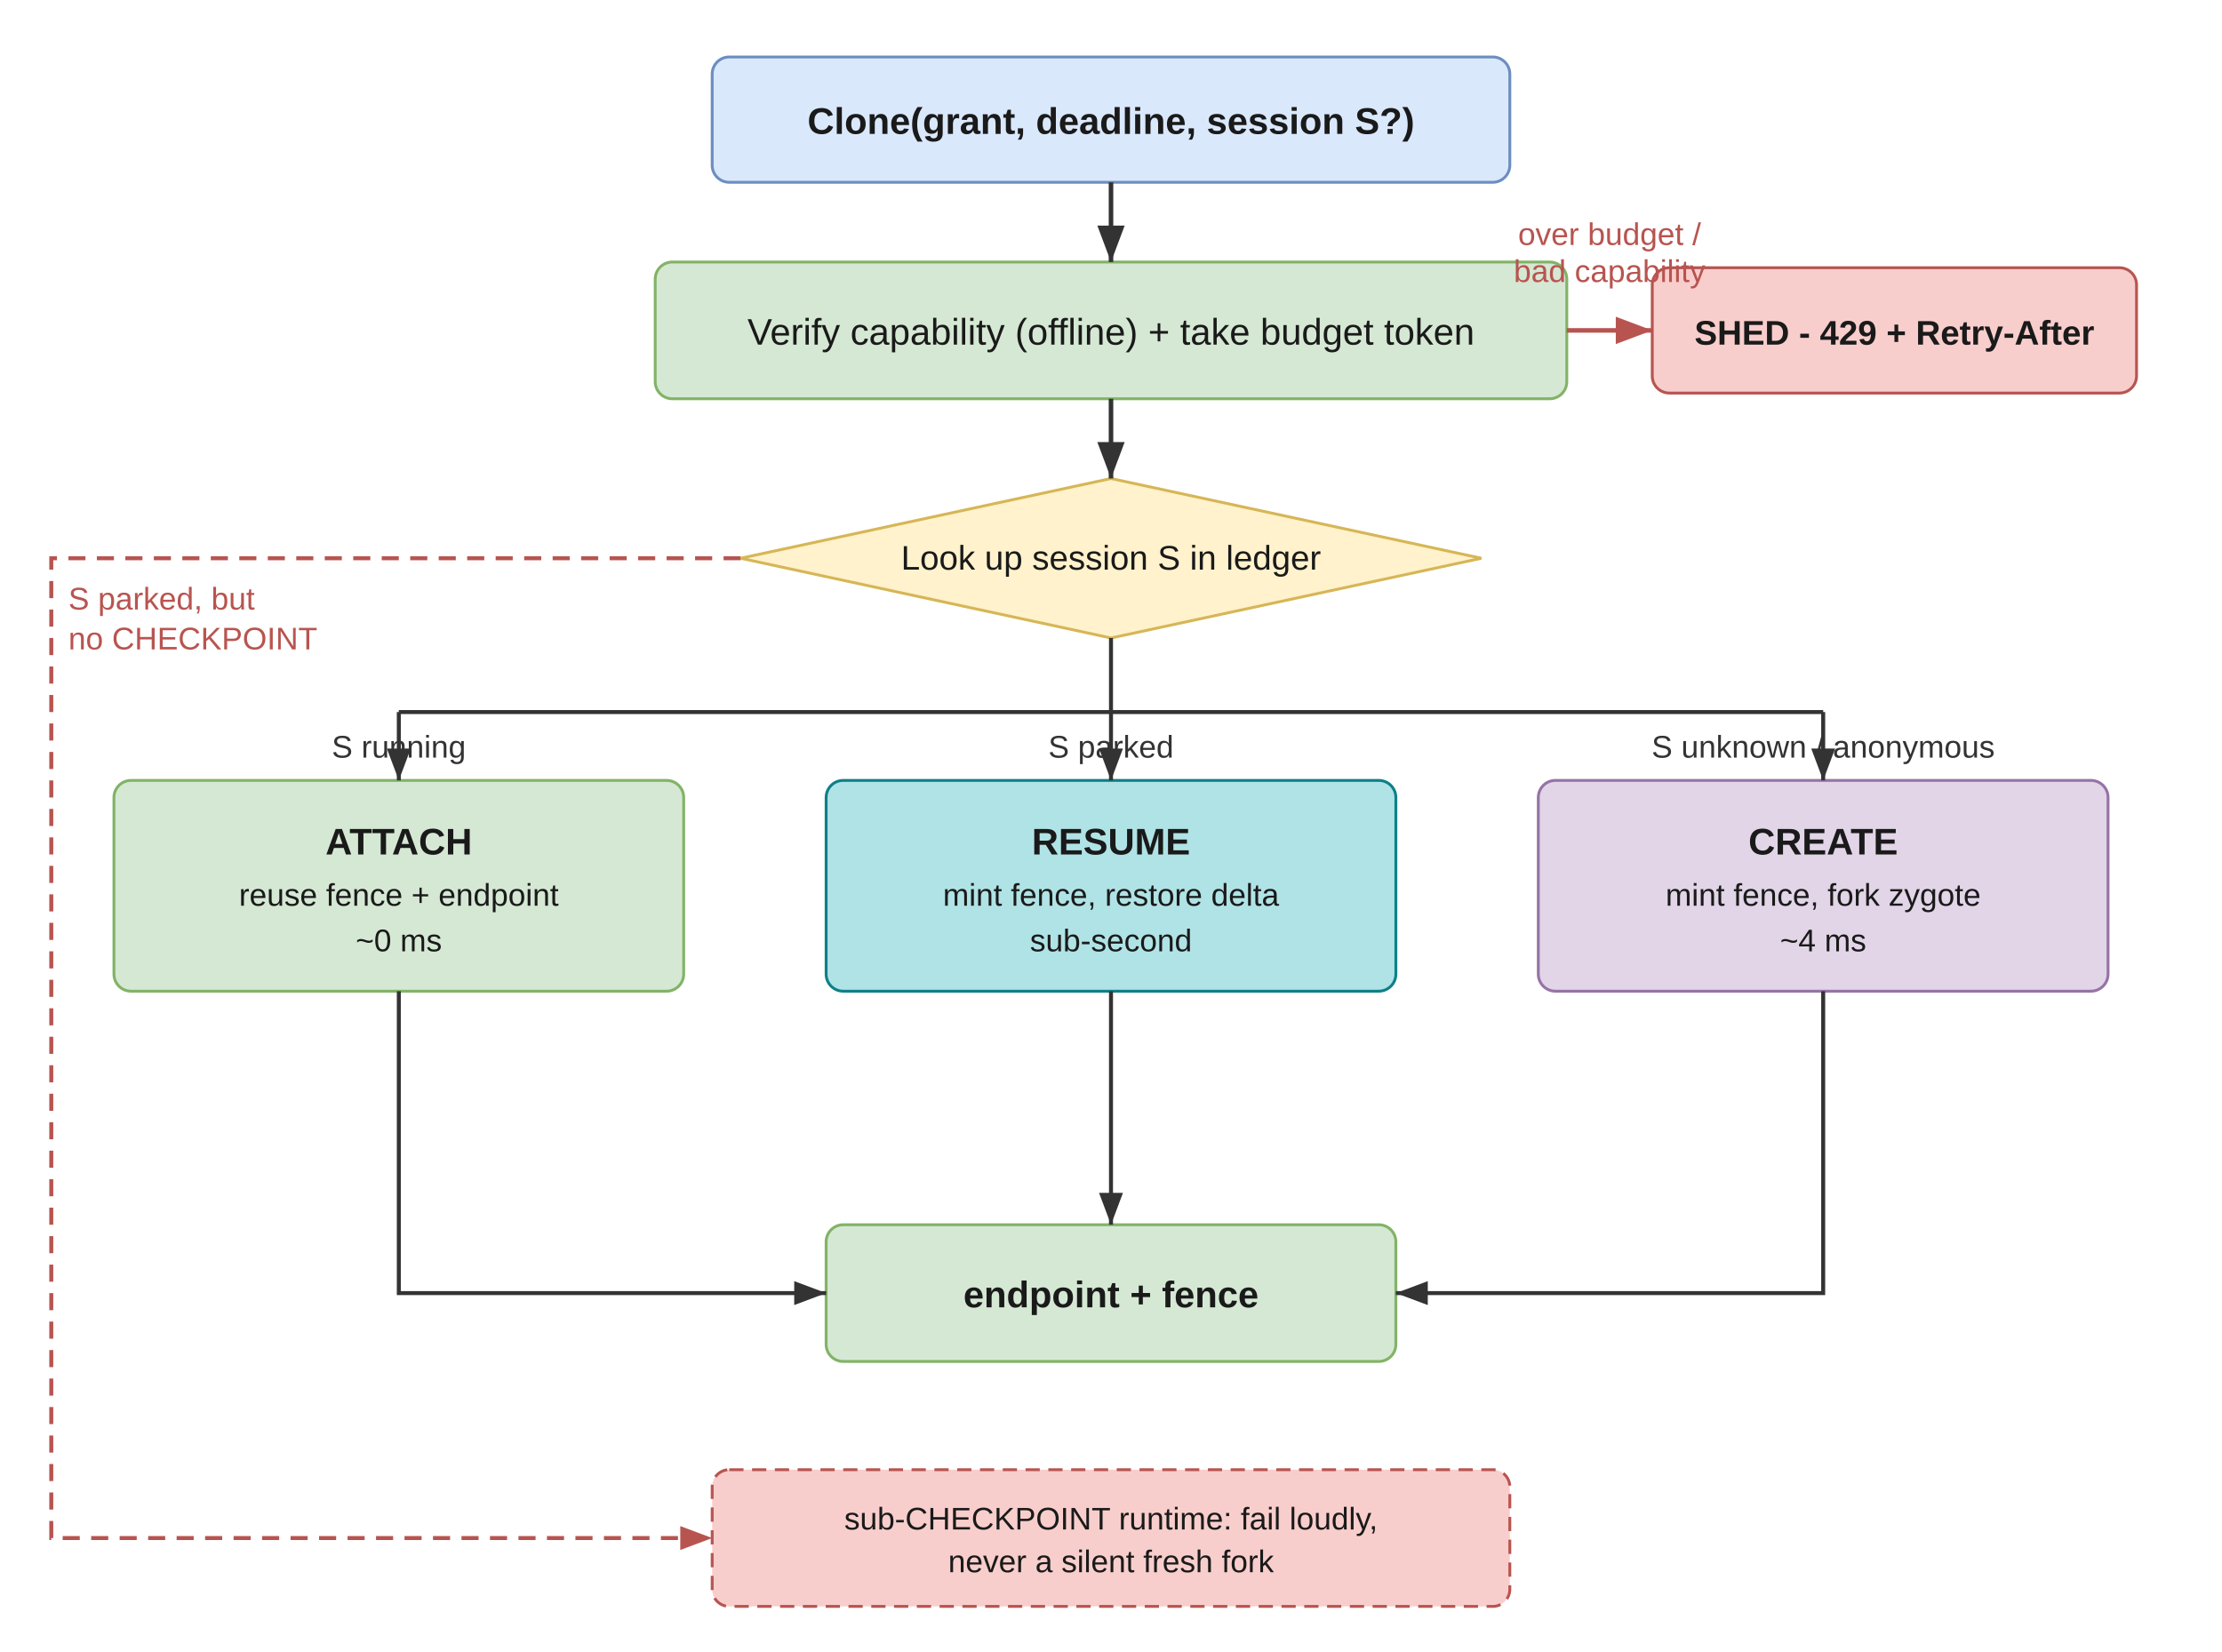
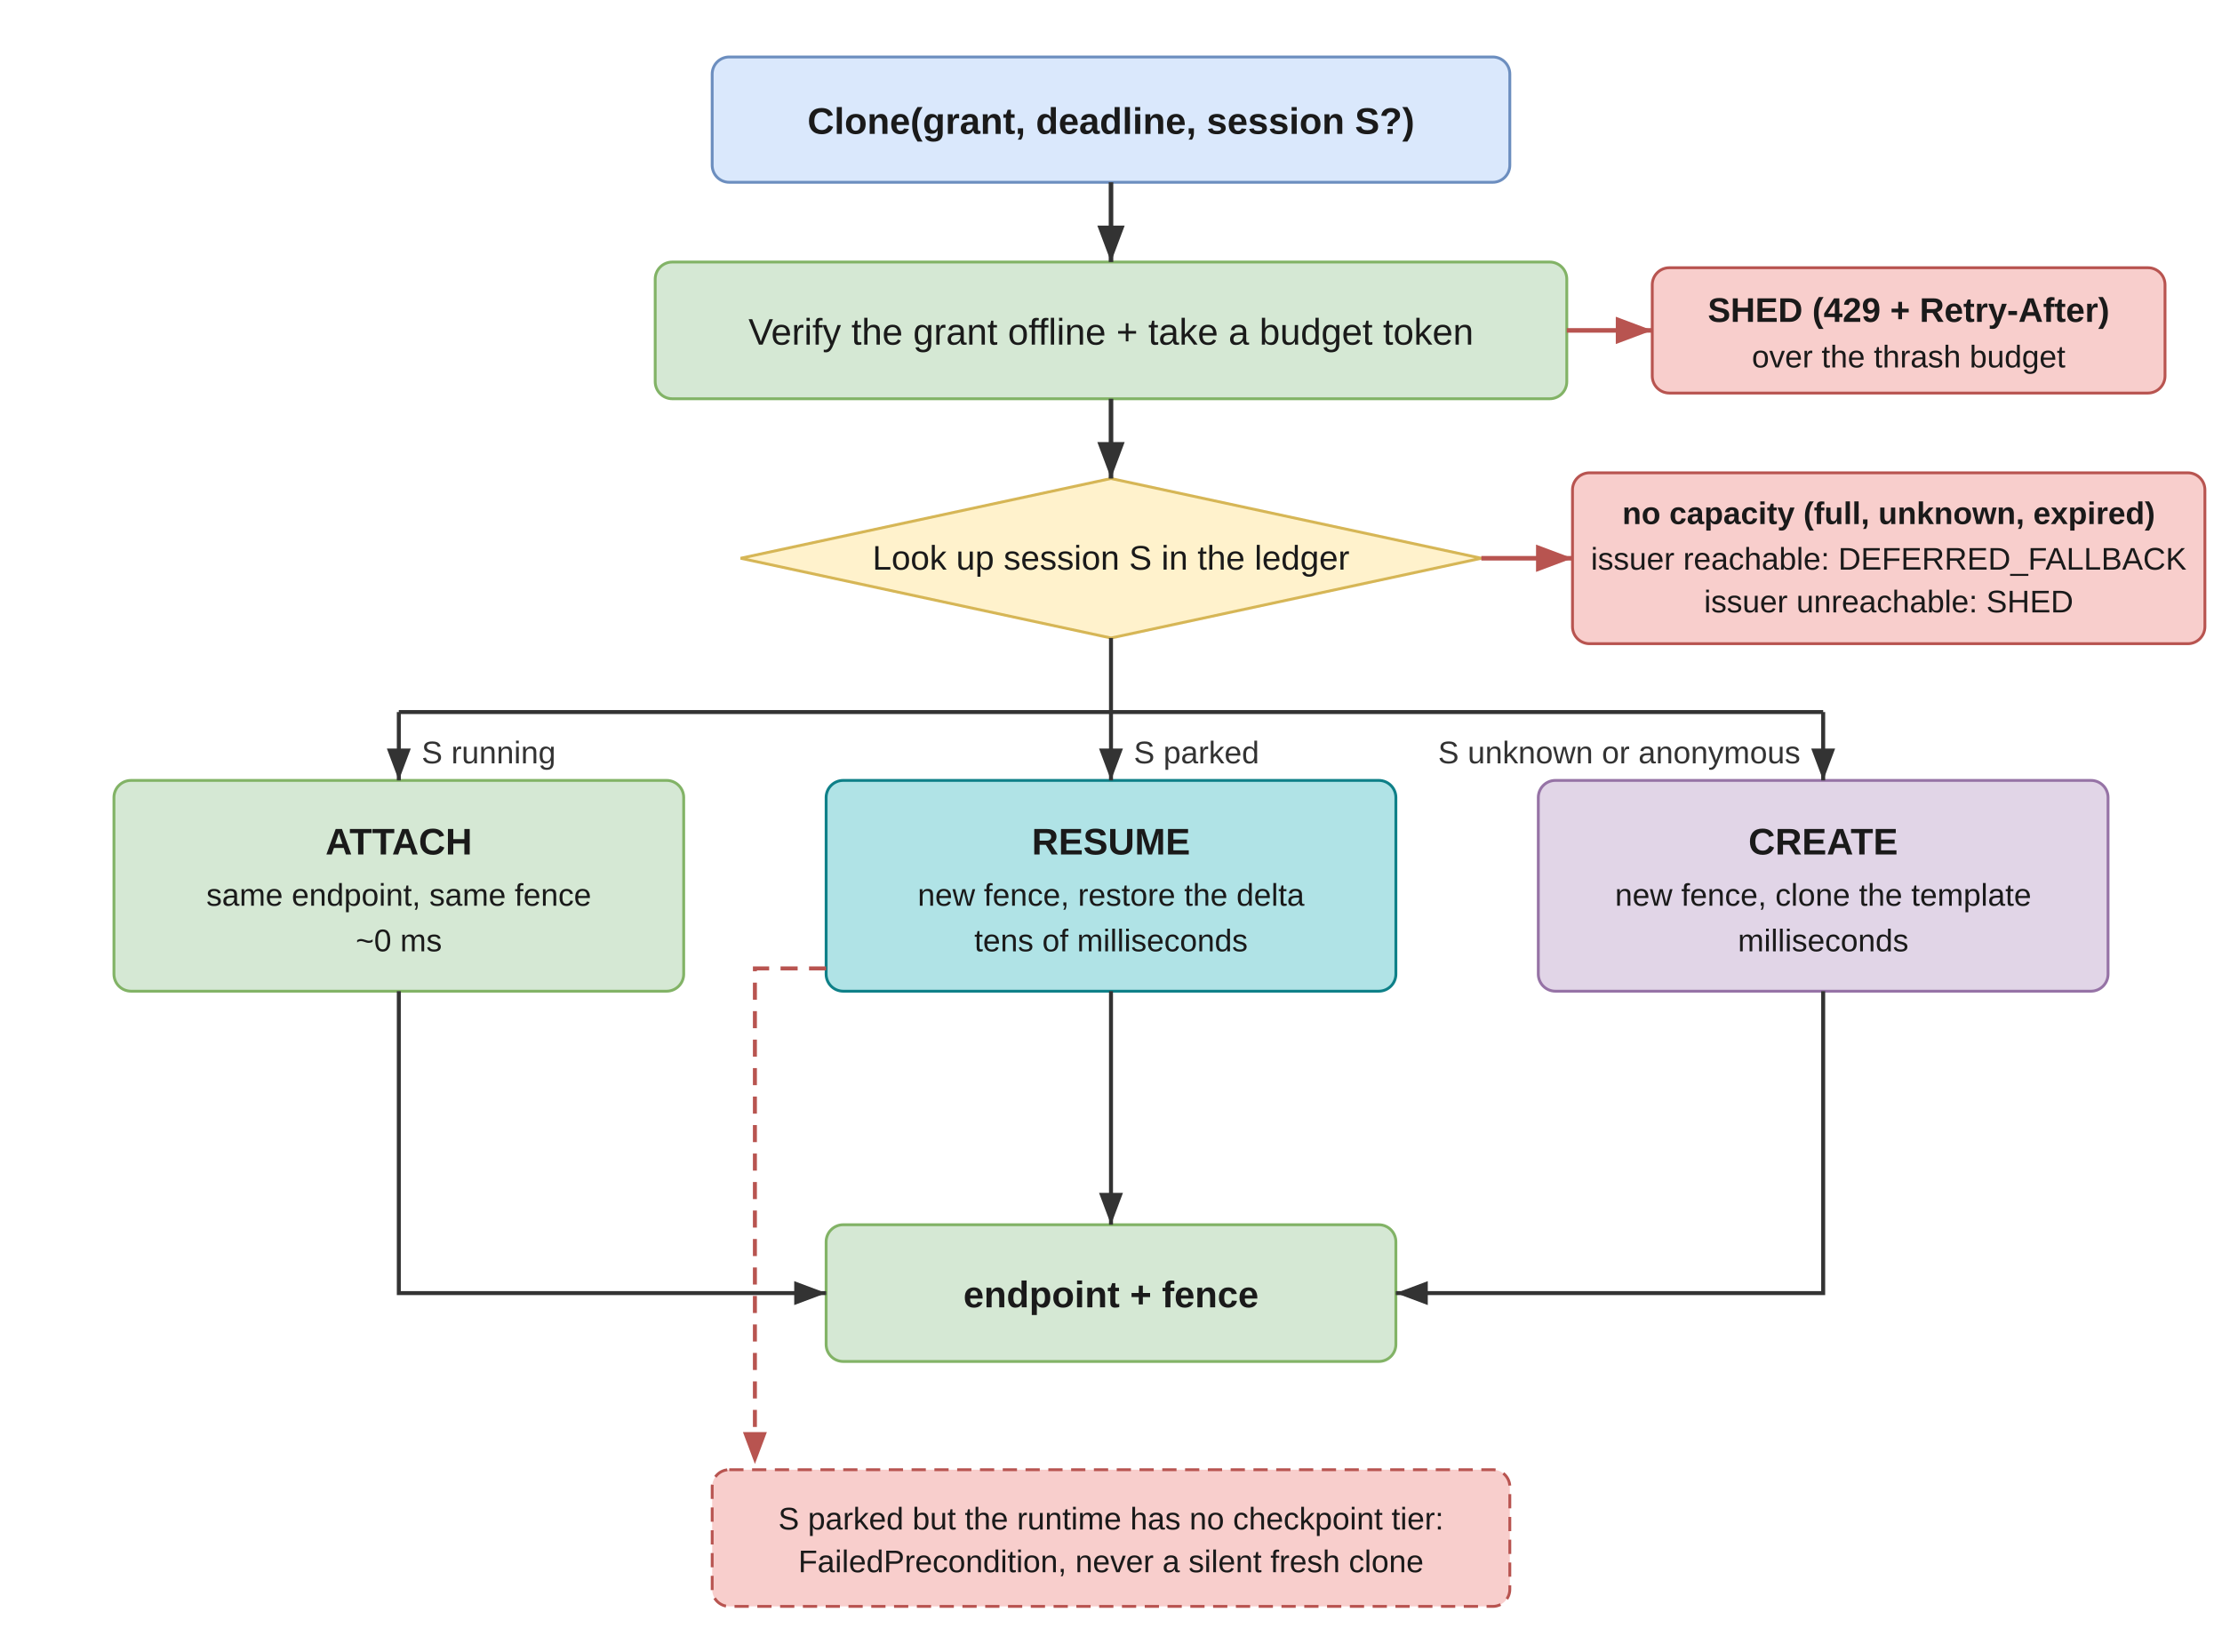
<svg xmlns="http://www.w3.org/2000/svg" width="780" height="580" viewBox="0 0 780 580" font-family="Helvetica Neue, Arial, sans-serif">
  <defs>
    <marker id="arw" markerWidth="10" markerHeight="10" refX="8" refY="3" orient="auto" markerUnits="strokeWidth">
      <path d="M0,0 L8,3 L0,6 Z" fill="#333" />
    </marker>
    <marker id="arwr" markerWidth="10" markerHeight="10" refX="8" refY="3" orient="auto" markerUnits="strokeWidth">
      <path d="M0,0 L8,3 L0,6 Z" fill="#b85450" />
    </marker>
  </defs>
  <rect width="780" height="580" fill="#ffffff" />
-   <polyline points="260,196 18,196 18,540 250,540" fill="none" stroke="#b85450" stroke-width="1.4" stroke-dasharray="6 4" marker-end="url(#arwr)" />
-   <text x="24" y="214" font-size="11" fill="#b85450">S parked, but</text>
-   <text x="24" y="228" font-size="11" fill="#b85450">no CHECKPOINT</text>
  <rect x="250" y="20" width="280" height="44" rx="6" fill="#dae8fc" stroke="#6c8ebf" />
  <text x="390" y="47" text-anchor="middle" font-size="13" font-weight="600" fill="#1a1a1a">Clone(grant, deadline, session S?)</text>
  <rect x="230" y="92" width="320" height="48" rx="6" fill="#d5e8d4" stroke="#82b366" />
-   <text x="390" y="121" text-anchor="middle" font-size="13" fill="#1a1a1a">Verify capability (offline) + take budget token</text>
-   <rect x="580" y="94" width="170" height="44" rx="6" fill="#f8cecc" stroke="#b85450" />
-   <text x="665" y="121" text-anchor="middle" font-size="12" font-weight="600" fill="#1a1a1a">SHED - 429 + Retry-After</text>
+   <text x="390" y="121" text-anchor="middle" font-size="13" fill="#1a1a1a">Verify the grant offline + take a budget token</text>
+   <rect x="580" y="94" width="180" height="44" rx="6" fill="#f8cecc" stroke="#b85450" />
+   <text x="670" y="113" text-anchor="middle" font-size="12" font-weight="600" fill="#1a1a1a">SHED (429 + Retry-After)</text>
+   <text x="670" y="129" text-anchor="middle" font-size="11" fill="#1a1a1a">over the thrash budget</text>
  <polygon points="390,168 520,196 390,224 260,196" fill="#fff2cc" stroke="#d6b656" />
-   <text x="390" y="200" text-anchor="middle" font-size="12" fill="#1a1a1a">Look up session S in ledger</text>
+   <text x="390" y="200" text-anchor="middle" font-size="12" fill="#1a1a1a">Look up session S in the ledger</text>
+   <rect x="552" y="166" width="222" height="60" rx="6" fill="#f8cecc" stroke="#b85450" />
+   <text x="663" y="184" text-anchor="middle" font-size="11" font-weight="600" fill="#1a1a1a">no capacity (full, unknown, expired)</text>
+   <text x="663" y="200" text-anchor="middle" font-size="11" fill="#1a1a1a">issuer reachable: DEFERRED_FALLBACK</text>
+   <text x="663" y="215" text-anchor="middle" font-size="11" fill="#1a1a1a">issuer unreachable: SHED</text>
  <rect x="40" y="274" width="200" height="74" rx="6" fill="#d5e8d4" stroke="#82b366" />
  <text x="140" y="300" text-anchor="middle" font-size="13" font-weight="600" fill="#1a1a1a">ATTACH</text>
-   <text x="140" y="318" text-anchor="middle" font-size="11" fill="#1a1a1a">reuse fence + endpoint</text>
+   <text x="140" y="318" text-anchor="middle" font-size="11" fill="#1a1a1a">same endpoint, same fence</text>
  <text x="140" y="334" text-anchor="middle" font-size="11" fill="#1a1a1a">~0 ms</text>
  <rect x="290" y="274" width="200" height="74" rx="6" fill="#b0e3e6" stroke="#0e8088" />
  <text x="390" y="300" text-anchor="middle" font-size="13" font-weight="600" fill="#1a1a1a">RESUME</text>
-   <text x="390" y="318" text-anchor="middle" font-size="11" fill="#1a1a1a">mint fence, restore delta</text>
-   <text x="390" y="334" text-anchor="middle" font-size="11" fill="#1a1a1a">sub-second</text>
+   <text x="390" y="318" text-anchor="middle" font-size="11" fill="#1a1a1a">new fence, restore the delta</text>
+   <text x="390" y="334" text-anchor="middle" font-size="11" fill="#1a1a1a">tens of milliseconds</text>
  <rect x="540" y="274" width="200" height="74" rx="6" fill="#e1d5e7" stroke="#9673a6" />
  <text x="640" y="300" text-anchor="middle" font-size="13" font-weight="600" fill="#1a1a1a">CREATE</text>
-   <text x="640" y="318" text-anchor="middle" font-size="11" fill="#1a1a1a">mint fence, fork zygote</text>
-   <text x="640" y="334" text-anchor="middle" font-size="11" fill="#1a1a1a">~4 ms</text>
+   <text x="640" y="318" text-anchor="middle" font-size="11" fill="#1a1a1a">new fence, clone the template</text>
+   <text x="640" y="334" text-anchor="middle" font-size="11" fill="#1a1a1a">milliseconds</text>
  <rect x="290" y="430" width="200" height="48" rx="6" fill="#d5e8d4" stroke="#82b366" />
  <text x="390" y="459" text-anchor="middle" font-size="13" font-weight="600" fill="#1a1a1a">endpoint + fence</text>
  <rect x="250" y="516" width="280" height="48" rx="6" fill="#f8cecc" stroke="#b85450" stroke-dasharray="5 3" />
-   <text x="390" y="537" text-anchor="middle" font-size="11" fill="#1a1a1a">sub-CHECKPOINT runtime: fail loudly,</text>
-   <text x="390" y="552" text-anchor="middle" font-size="11" fill="#1a1a1a">never a silent fresh fork</text>
+   <text x="390" y="537" text-anchor="middle" font-size="11" fill="#1a1a1a">S parked but the runtime has no checkpoint tier:</text>
+   <text x="390" y="552" text-anchor="middle" font-size="11" fill="#1a1a1a">FailedPrecondition, never a silent fresh clone</text>
  <polyline points="390,64 390,92" fill="none" stroke="#333" stroke-width="1.6" marker-end="url(#arw)" />
  <polyline points="550,116 580,116" fill="none" stroke="#b85450" stroke-width="1.6" marker-end="url(#arwr)" />
-   <text x="565" y="86" text-anchor="middle" font-size="11" fill="#b85450">over budget /</text>
-   <text x="565" y="99" text-anchor="middle" font-size="11" fill="#b85450">bad capability</text>
  <polyline points="390,140 390,168" fill="none" stroke="#333" stroke-width="1.6" marker-end="url(#arw)" />
+   <polyline points="520,196 552,196" fill="none" stroke="#b85450" stroke-width="1.6" marker-end="url(#arwr)" />
  <polyline points="390,224 390,250" fill="none" stroke="#333" stroke-width="1.4" />
  <polyline points="140,250 640,250" fill="none" stroke="#333" stroke-width="1.4" />
  <polyline points="140,250 140,274" fill="none" stroke="#333" stroke-width="1.4" marker-end="url(#arw)" />
  <polyline points="390,250 390,274" fill="none" stroke="#333" stroke-width="1.4" marker-end="url(#arw)" />
  <polyline points="640,250 640,274" fill="none" stroke="#333" stroke-width="1.4" marker-end="url(#arw)" />
-   <text x="140" y="266" text-anchor="middle" font-size="11" fill="#333">S running</text>
-   <text x="390" y="266" text-anchor="middle" font-size="11" fill="#333">S parked</text>
-   <text x="640" y="266" text-anchor="middle" font-size="11" fill="#333">S unknown / anonymous</text>
+   <text x="148" y="268" font-size="11" fill="#333">S running</text>
+   <text x="398" y="268" font-size="11" fill="#333">S parked</text>
+   <text x="632" y="268" text-anchor="end" font-size="11" fill="#333">S unknown or anonymous</text>
  <polyline points="140,348 140,454 290,454" fill="none" stroke="#333" stroke-width="1.4" marker-end="url(#arw)" />
  <polyline points="390,348 390,430" fill="none" stroke="#333" stroke-width="1.4" marker-end="url(#arw)" />
  <polyline points="640,348 640,454 490,454" fill="none" stroke="#333" stroke-width="1.4" marker-end="url(#arw)" />
+   <polyline points="290,340 265,340 265,514" fill="none" stroke="#b85450" stroke-width="1.4" stroke-dasharray="6 4" marker-end="url(#arwr)" />
</svg>
